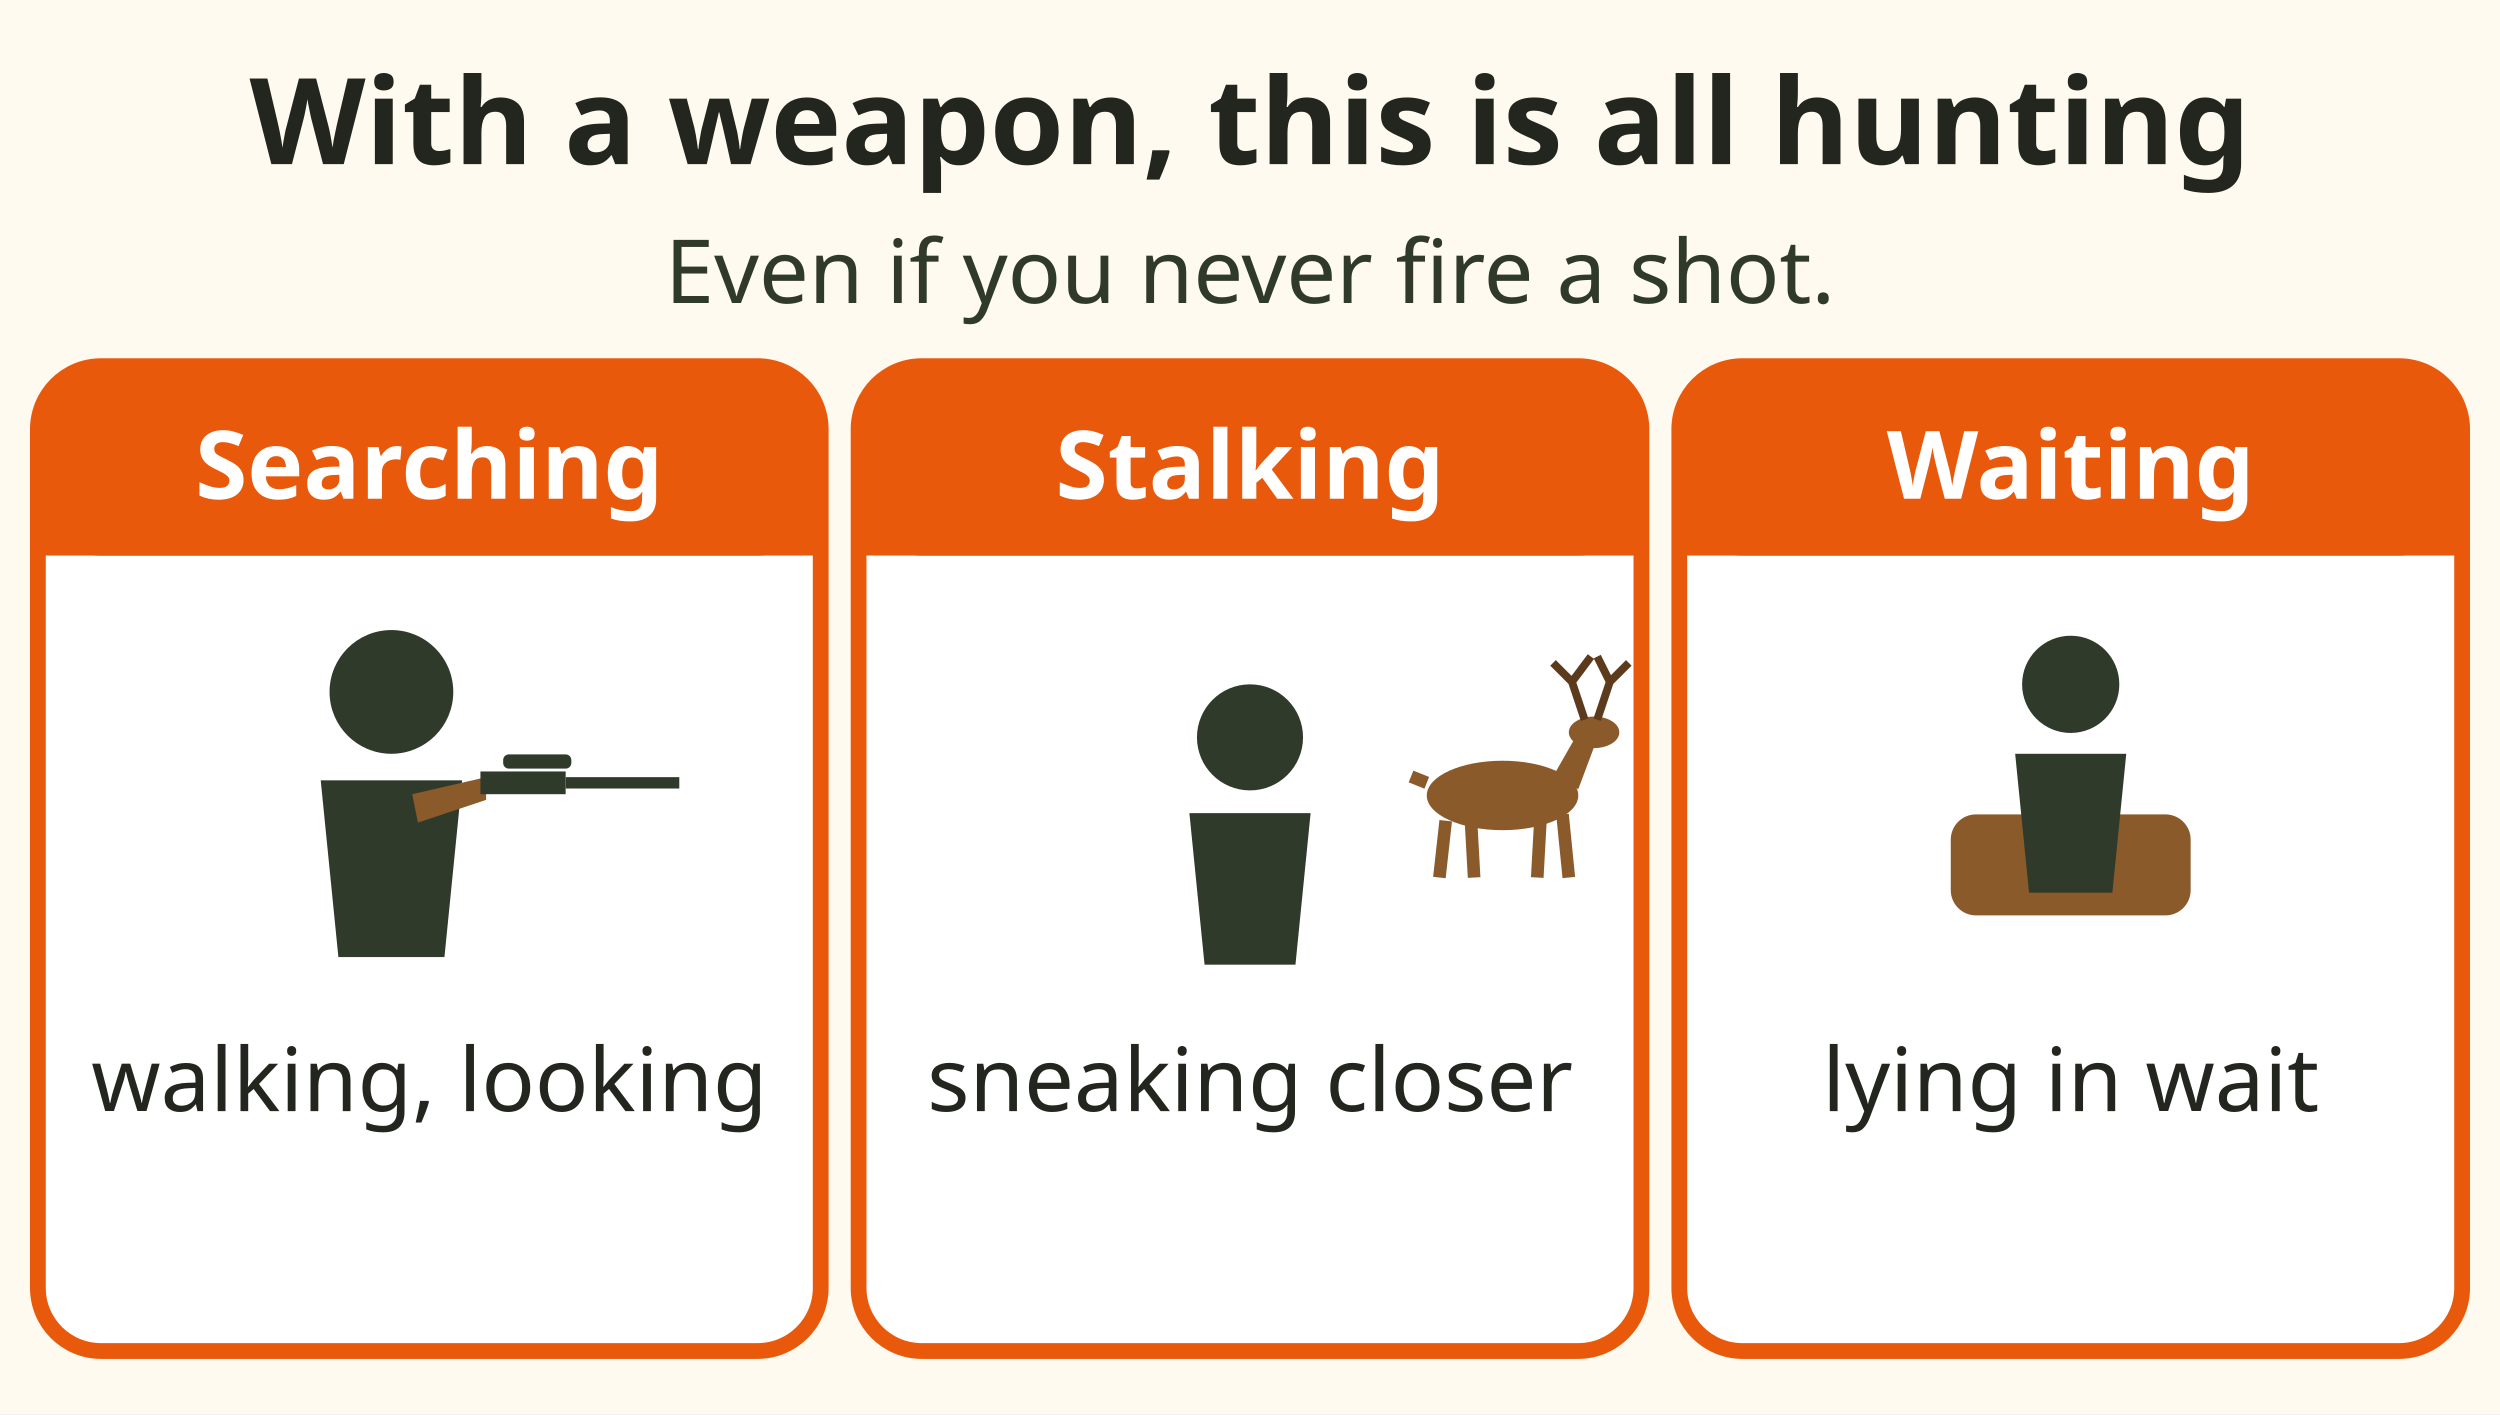
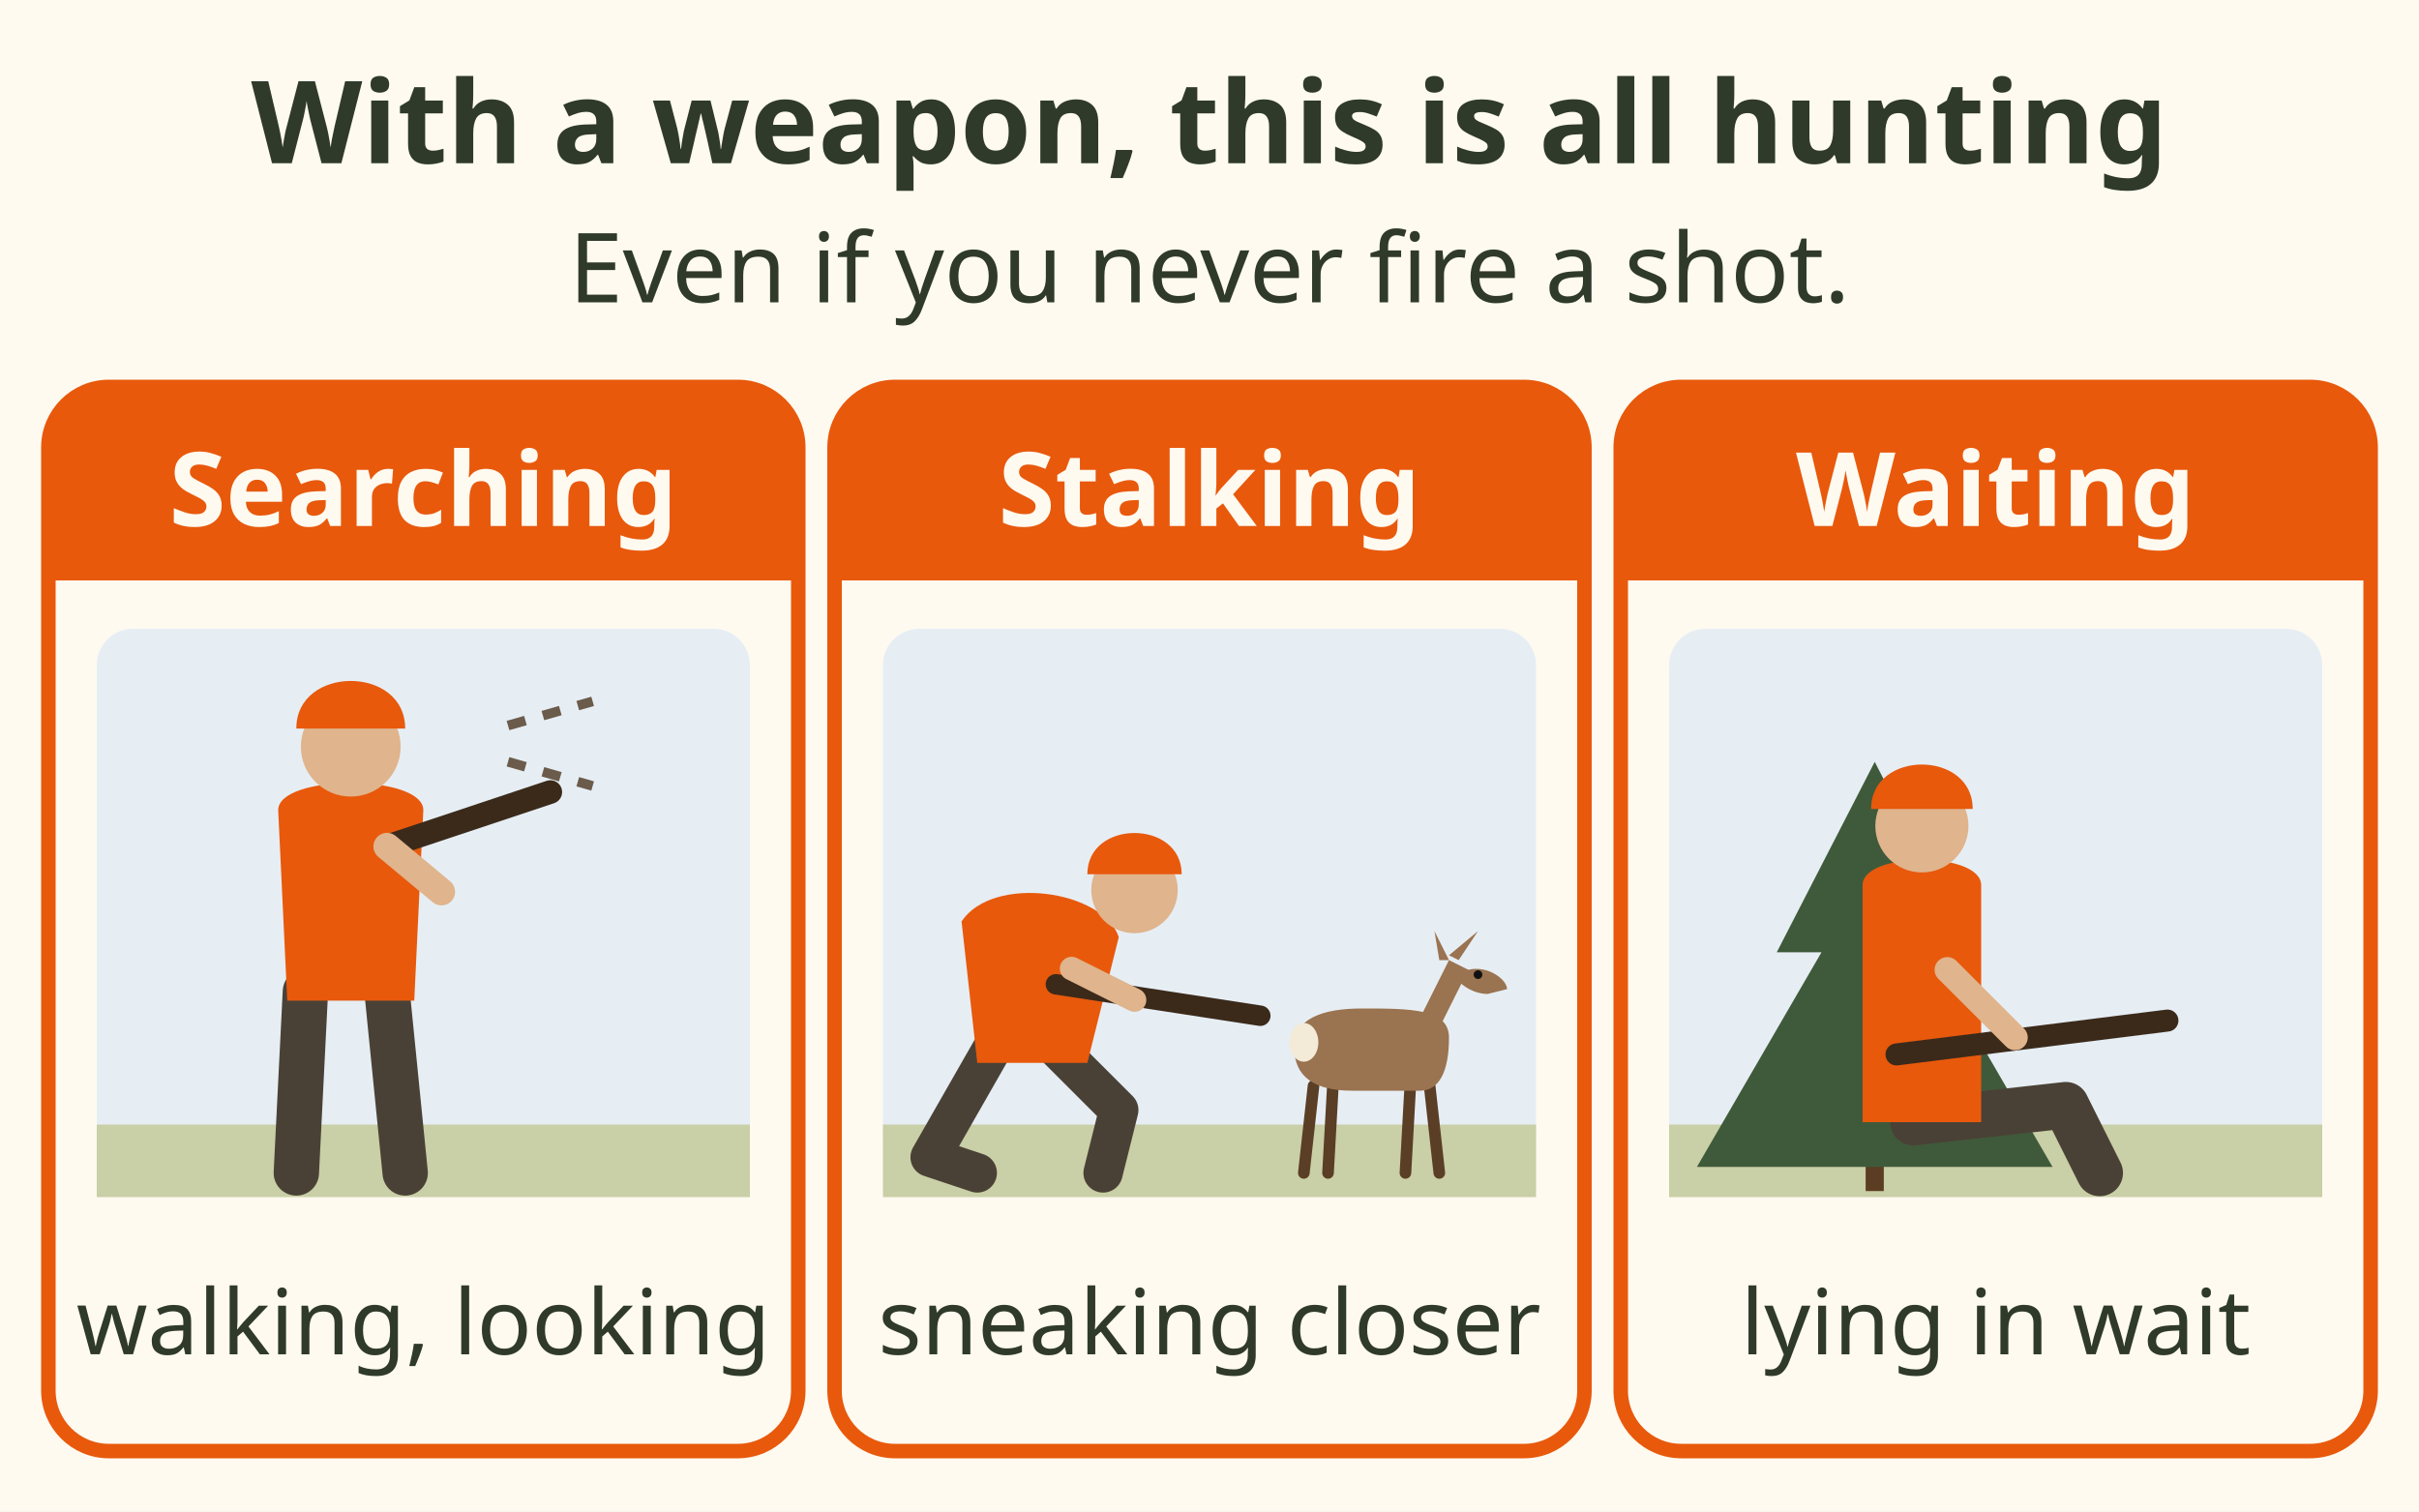
- <svg xmlns="http://www.w3.org/2000/svg" viewBox="0 0 396 224" role="img" aria-label="Three cards: searching, stalking and lying in wait for wildlife while in possession of a firearm or other weapon are all hunting, even if no shot is fired and nothing is killed." font-family="sans-serif">
-   <rect x="0" y="0" width="396" height="224" fill="#fffaf0" />
-   <text x="198.0" y="26" font-size="19" fill="#23261f" text-anchor="middle" font-weight="bold">With a weapon, this is all hunting</text>
-   <text x="198.0" y="48" font-size="14" fill="#2f3a2b" text-anchor="middle">Even if you never fire a shot.</text>
-   <rect x="6" y="58" width="124" height="156" rx="10" fill="#ffffff" stroke="#e8590c" stroke-width="2.5" />
-   <rect x="6" y="58" width="124" height="30" rx="10" fill="#e8590c" />
-   <rect x="6" y="76" width="124" height="12" fill="#e8590c" />
-   <text x="68.0" y="79" font-size="15" fill="#ffffff" text-anchor="middle" font-weight="bold">Searching</text>
-   <g transform="translate(62.0 132) scale(1.4)">
-     <circle cx="0" cy="-16" r="7" fill="#2f3a2b" />
-     <path d="M-8 -6 L8 -6 L6 14 L-6 14 Z" fill="#2f3a2b" />
+ <svg xmlns="http://www.w3.org/2000/svg" viewBox="0 0 400 250" font-family="sans-serif" role="img" aria-label="Three cards: searching (walking, looking), stalking (sneaking closer) and lying in wait for wildlife while in possession of a firearm or other weapon are all hunting, even if no shot is fired and nothing is killed.">
+   <rect width="400" height="250" fill="#fffaf0" />
+   <text x="200" y="27" font-size="19" font-weight="bold" fill="#2f3a2b" text-anchor="middle">With a weapon, this is all hunting</text>
+   <text x="200" y="50" font-size="16" fill="#2f3a2b" text-anchor="middle">Even if you never fire a shot.</text>
+   <rect x="8" y="64" width="124" height="176" rx="10" fill="#fffaf0" stroke="#e8590c" stroke-width="2.4" />
+   <path d="M8 74 a10 10 0 0 1 10 -10 H122 a10 10 0 0 1 10 10 V96 H8z" fill="#e8590c" />
+   <text x="70" y="87" font-size="17" font-weight="bold" fill="#fffaf0" text-anchor="middle">Searching</text>
+   <rect x="16" y="104" width="108" height="90" rx="6" fill="#e6eef4" />
+   <rect x="16" y="186" width="108" height="12" fill="#c9cfa6" />
+   <g transform="translate(58 194) scale(1.5 1.5)">
+     <path d="M-5 -20 L-6 0 M4 -20 L6 0" stroke="#4a4136" stroke-width="5" stroke-linecap="round" />
+     <path d="M-8 -40 C-8 -44 8 -44 8 -40 L7 -19 H-7z" fill="#e8590c" />
+     <circle cx="0" cy="-47" r="5.5" fill="#e0b48c" />
+     <path d="M-6 -49 C-6 -56 6 -56 6 -49z" fill="#e8590c" />
+     <path d="M4 -36 L22 -42" stroke="#3b2a1a" stroke-width="2.6" stroke-linecap="round" />
+     <path d="M4 -36 L10 -31" stroke="#e0b48c" stroke-width="3" stroke-linecap="round" />
  </g>
-   <g transform="translate(86.0 124) scale(0.45)">
-     <path d="M-46 4 L-20 -2 L-20 6 L-44 14 Z" fill="#8b5a2b" />
-     <rect x="-22" y="-4" width="30" height="8" fill="#2f3a2b" />
-     <rect x="8" y="-2" width="40" height="4" fill="#2f3a2b" />
-     <rect x="-14" y="-10" width="24" height="5" rx="2" fill="#2f3a2b" />
+   <path d="M84 120 l14 -4 M84 126 l14 4" stroke="#6b5b4b" stroke-width="1.6" stroke-dasharray="3 3" />
+   <text x="70" y="224" font-size="15" fill="#2f3a2b" text-anchor="middle">walking, looking</text>
+   <rect x="138" y="64" width="124" height="176" rx="10" fill="#fffaf0" stroke="#e8590c" stroke-width="2.4" />
+   <path d="M138 74 a10 10 0 0 1 10 -10 H252 a10 10 0 0 1 10 10 V96 H138z" fill="#e8590c" />
+   <text x="200" y="87" font-size="17" font-weight="bold" fill="#fffaf0" text-anchor="middle">Stalking</text>
+   <rect x="146" y="104" width="108" height="90" rx="6" fill="#e6eef4" />
+   <rect x="146" y="186" width="108" height="12" fill="#c9cfa6" />
+   <g transform="translate(172 194) scale(1.3)">
+     <path d="M-6 -16 L-14 -2 L-8 0 M2 -16 L10 -8 L8 0" stroke="#4a4136" stroke-width="5" stroke-linecap="round" stroke-linejoin="round" fill="none" />
+     <path d="M-10 -32 C-6 -38 8 -36 10 -30 L6 -14 H-8z" fill="#e8590c" />
+     <circle cx="12" cy="-36" r="5.5" fill="#e0b48c" />
+     <path d="M6 -38 C6 -45 18 -45 18 -38z" fill="#e8590c" />
+     <path d="M2 -24 L28 -20" stroke="#3b2a1a" stroke-width="2.6" stroke-linecap="round" />
+     <path d="M4 -26 L12 -22" stroke="#e0b48c" stroke-width="3" stroke-linecap="round" />
  </g>
-   <text x="68.0" y="176" font-size="14" fill="#23261f" text-anchor="middle">walking, looking</text>
-   <rect x="136" y="58" width="124" height="156" rx="10" fill="#ffffff" stroke="#e8590c" stroke-width="2.5" />
-   <rect x="136" y="58" width="124" height="30" rx="10" fill="#e8590c" />
-   <rect x="136" y="76" width="124" height="12" fill="#e8590c" />
-   <text x="198.0" y="79" font-size="15" fill="#ffffff" text-anchor="middle" font-weight="bold">Stalking</text>
-   <g transform="translate(198.0 136) scale(1.2)">
-     <circle cx="0" cy="-16" r="7" fill="#2f3a2b" />
-     <path d="M-8 -6 L8 -6 L6 14 L-6 14 Z" fill="#2f3a2b" />
+   <g transform="translate(230 194) scale(-0.8 0.8)">
+     <path d="M-8 -18 L-10 0 M-4 -18 L-3 0 M12 -18 L13 0 M16 -18 L18 0" stroke="#5a3e26" stroke-width="2.4" stroke-linecap="round" />
+     <path d="M-12 -28 C-12 -34 -4 -34 6 -34 C14 -34 20 -32 20 -26 C20 -20 16 -17 8 -17 L-6 -17 C-10 -17 -12 -21 -12 -28z" fill="#9a7350" />
+     <path d="M-10 -30 L-16 -42 L-12 -44 L-6 -32z" fill="#9a7350" />
+     <path d="M-16 -42 C-20 -43 -24 -40 -24 -38 L-20 -37 C-17 -37 -14 -39 -13 -41z" fill="#9a7350" />
+     <path d="M-14 -44 L-18 -50 L-12 -45z M-12 -44 L-9 -50 L-10 -44z" fill="#9a7350" />
+     <ellipse cx="18" cy="-27" rx="3" ry="4" fill="#f3ead8" />
+     <circle cx="-18" cy="-41" r=".9" fill="#111" />
  </g>
-   <g transform="translate(238.0 126) scale(0.5)">
-     <ellipse cx="0" cy="0" rx="24" ry="11" fill="#8b5a2b" />
-     <path d="M16 -6 L24 -20 L30 -18 L24 -2 Z" fill="#8b5a2b" />
-     <ellipse cx="29" cy="-20" rx="8" ry="5" fill="#8b5a2b" />
-     <path d="M-18 8 L-20 26 M-10 8 L-9 26 M12 8 L11 26 M19 6 L21 26" stroke="#8b5a2b" stroke-width="4" />
-     <path d="M-24 -4 l-5 -2" stroke="#8b5a2b" stroke-width="4" />
-     <path d="M26 -24 L22 -36 L16 -42 M22 -36 L28 -44 M30 -24 L34 -36 L30 -44 M34 -36 L40 -42" stroke="#5c3b1c" stroke-width="2.5" fill="none" />
+   <text x="200" y="224" font-size="15" fill="#2f3a2b" text-anchor="middle">sneaking closer</text>
+   <rect x="268" y="64" width="124" height="176" rx="10" fill="#fffaf0" stroke="#e8590c" stroke-width="2.4" />
+   <path d="M268 74 a10 10 0 0 1 10 -10 H382 a10 10 0 0 1 10 10 V96 H268z" fill="#e8590c" />
+   <text x="330" y="87" font-size="17" font-weight="bold" fill="#fffaf0" text-anchor="middle">Waiting</text>
+   <rect x="276" y="104" width="108" height="90" rx="6" fill="#e6eef4" />
+   <rect x="276" y="186" width="108" height="12" fill="#c9cfa6" />
+   <rect x="308.5" y="192.0" width="3" height="5" fill="#5a3d22" />
+   <path d="M310.0 126.0 L326.2 157.5 L318.8 157.5 L339.4 193.0 L280.6 193.0 L301.2 157.5 L293.8 157.5z" fill="#3f5a3a" />
+   <g transform="translate(322 194) scale(1.4)">
+     <path d="M-4 -6 L14 -8 L18 0" stroke="#4a4136" stroke-width="5.5" stroke-linecap="round" stroke-linejoin="round" fill="none" />
+     <path d="M-10 -34 C-10 -38 4 -38 4 -34 L4 -6 H-10z" fill="#e8590c" />
+     <circle cx="-3" cy="-41" r="5.5" fill="#e0b48c" />
+     <path d="M-9 -43 C-9 -50 3 -50 3 -43z" fill="#e8590c" />
+     <path d="M-6 -14 L26 -18" stroke="#3b2a1a" stroke-width="2.6" stroke-linecap="round" />
+     <path d="M0 -24 L8 -16" stroke="#e0b48c" stroke-width="3" stroke-linecap="round" />
  </g>
-   <text x="198.0" y="176" font-size="14" fill="#23261f" text-anchor="middle">sneaking closer</text>
-   <rect x="266" y="58" width="124" height="156" rx="10" fill="#ffffff" stroke="#e8590c" stroke-width="2.5" />
-   <rect x="266" y="58" width="124" height="30" rx="10" fill="#e8590c" />
-   <rect x="266" y="76" width="124" height="12" fill="#e8590c" />
-   <text x="328.0" y="79" font-size="15" fill="#ffffff" text-anchor="middle" font-weight="bold">Waiting</text>
-   <rect x="310.0" y="130" width="36" height="14" rx="3" fill="#8b5a2b" stroke="#8b5a2b" stroke-width="2" />
-   <g transform="translate(328.0 126) scale(1.1)">
-     <circle cx="0" cy="-16" r="7" fill="#2f3a2b" />
-     <path d="M-8 -6 L8 -6 L6 14 L-6 14 Z" fill="#2f3a2b" />
-   </g>
-   <text x="328.0" y="176" font-size="14" fill="#23261f" text-anchor="middle">lying in wait</text>
+   <text x="330" y="224" font-size="15" fill="#2f3a2b" text-anchor="middle">lying in wait</text>
</svg>
